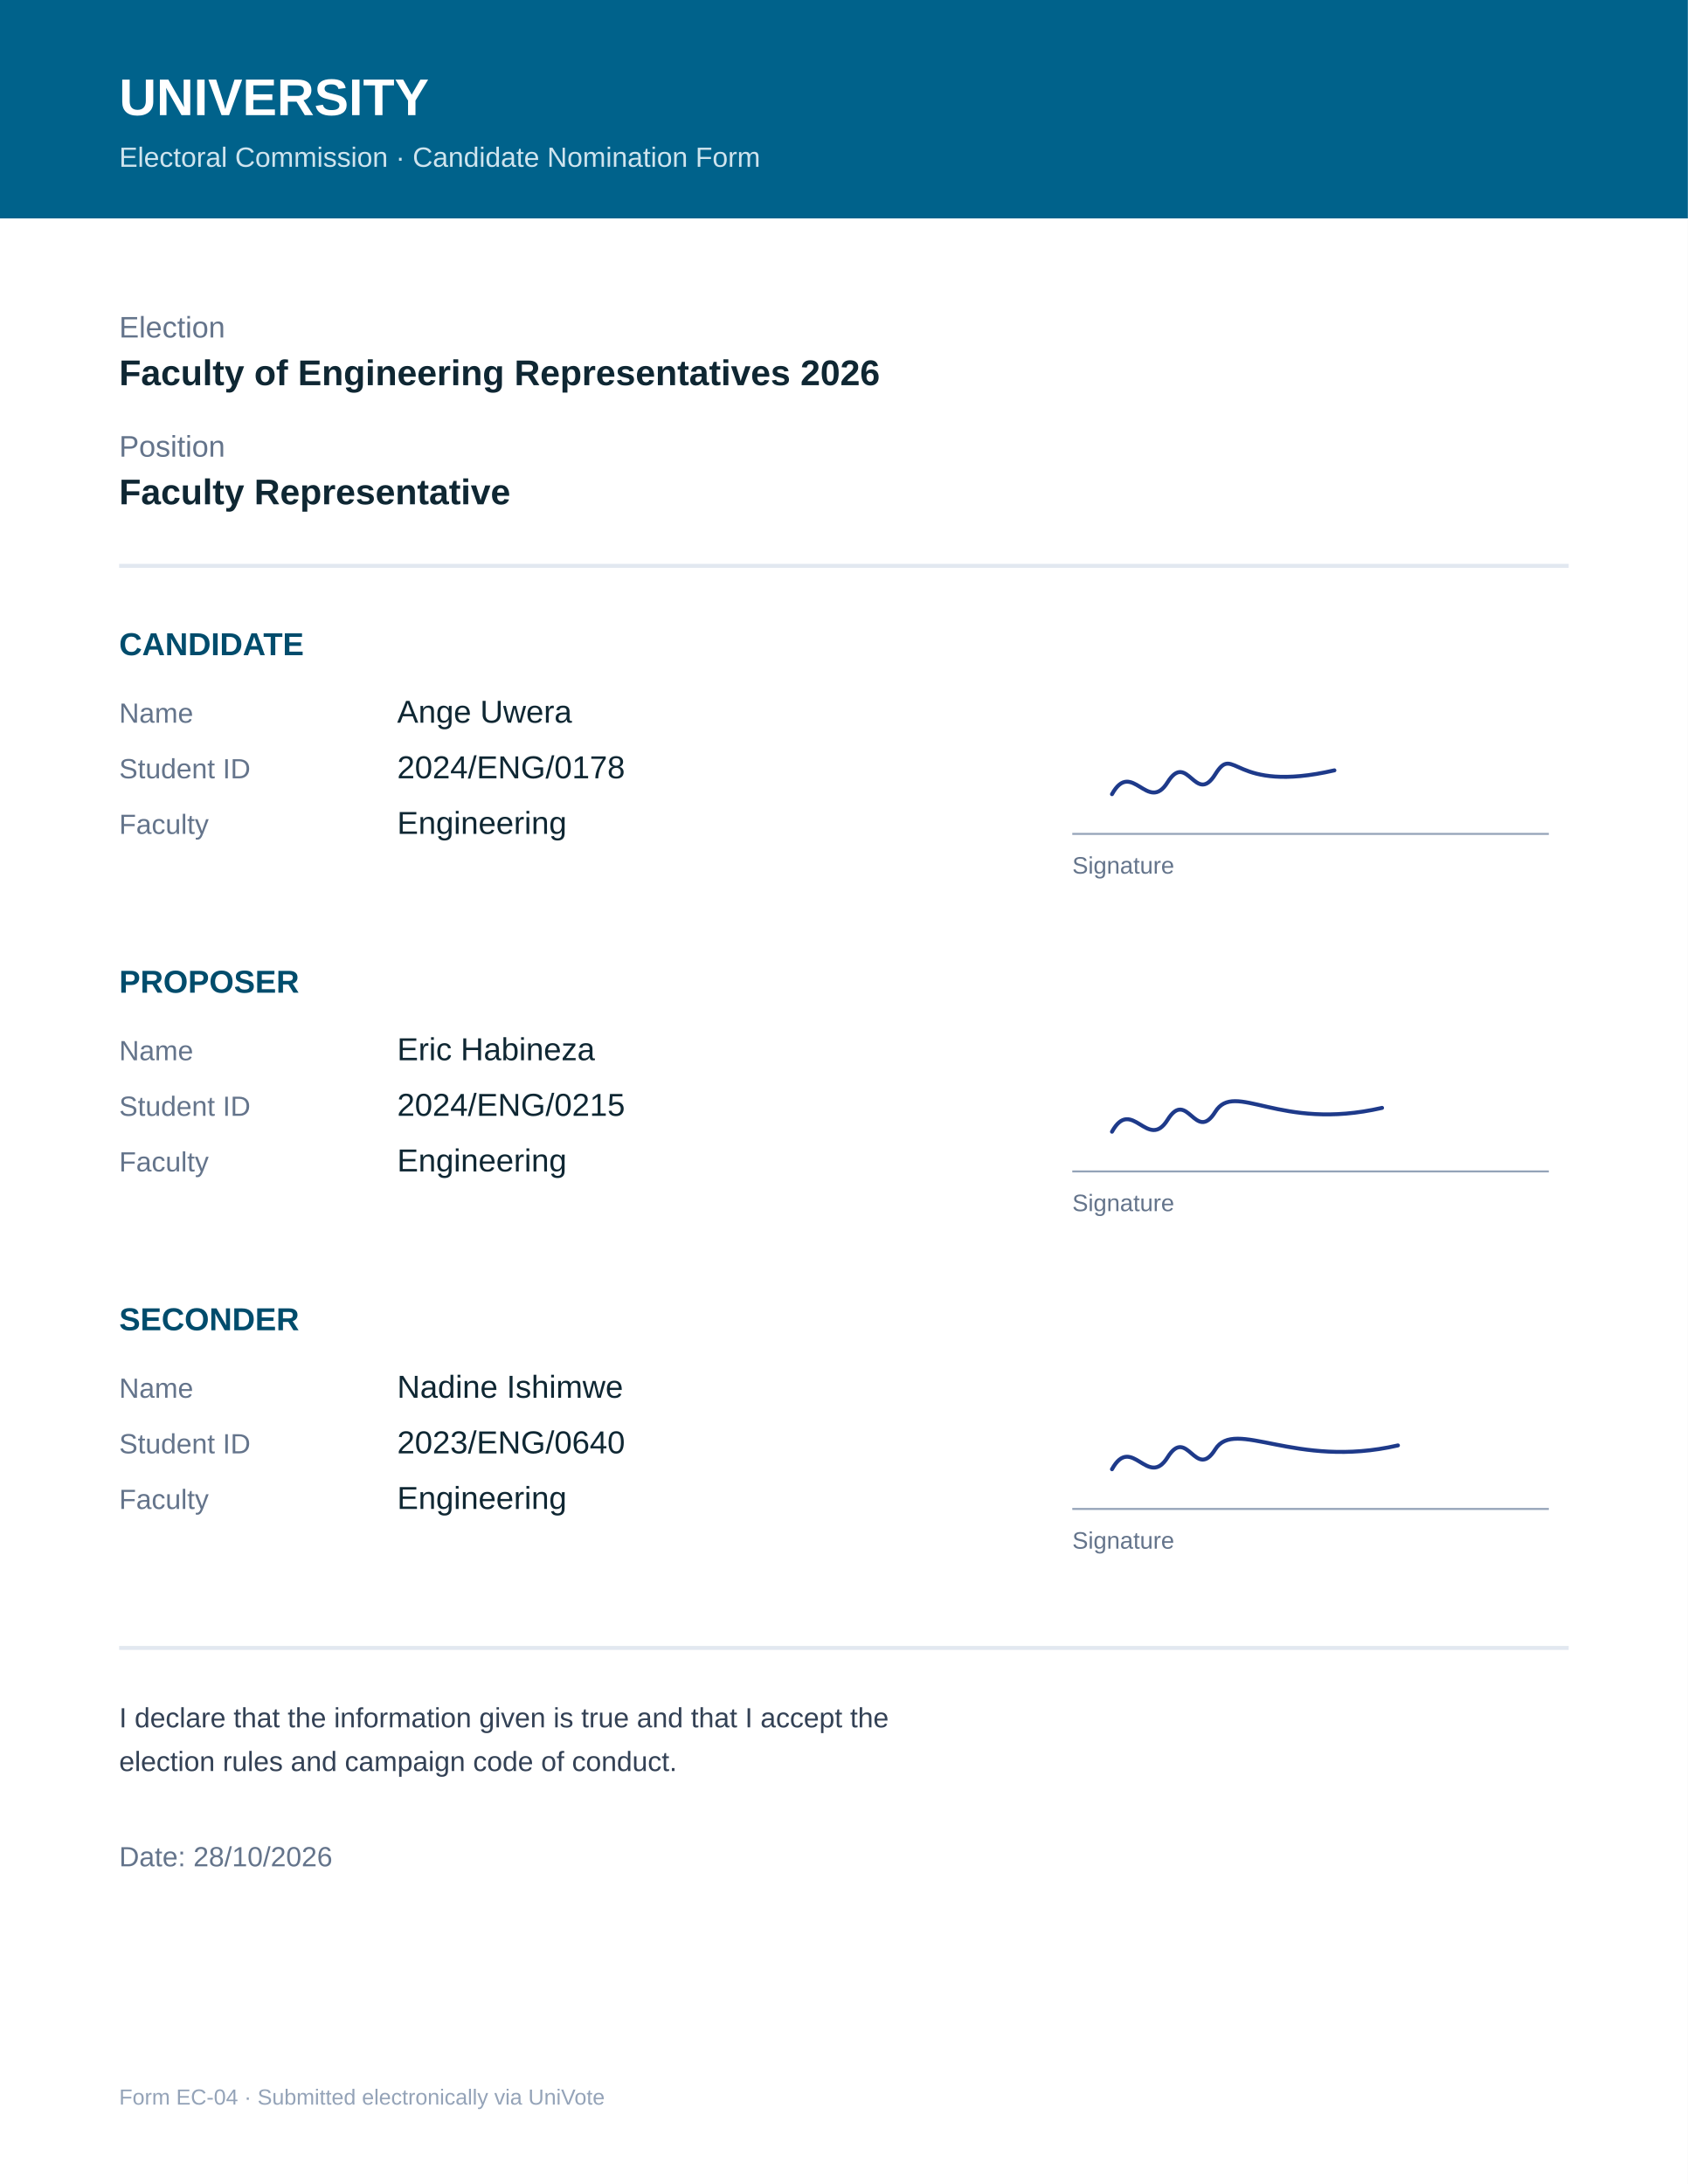
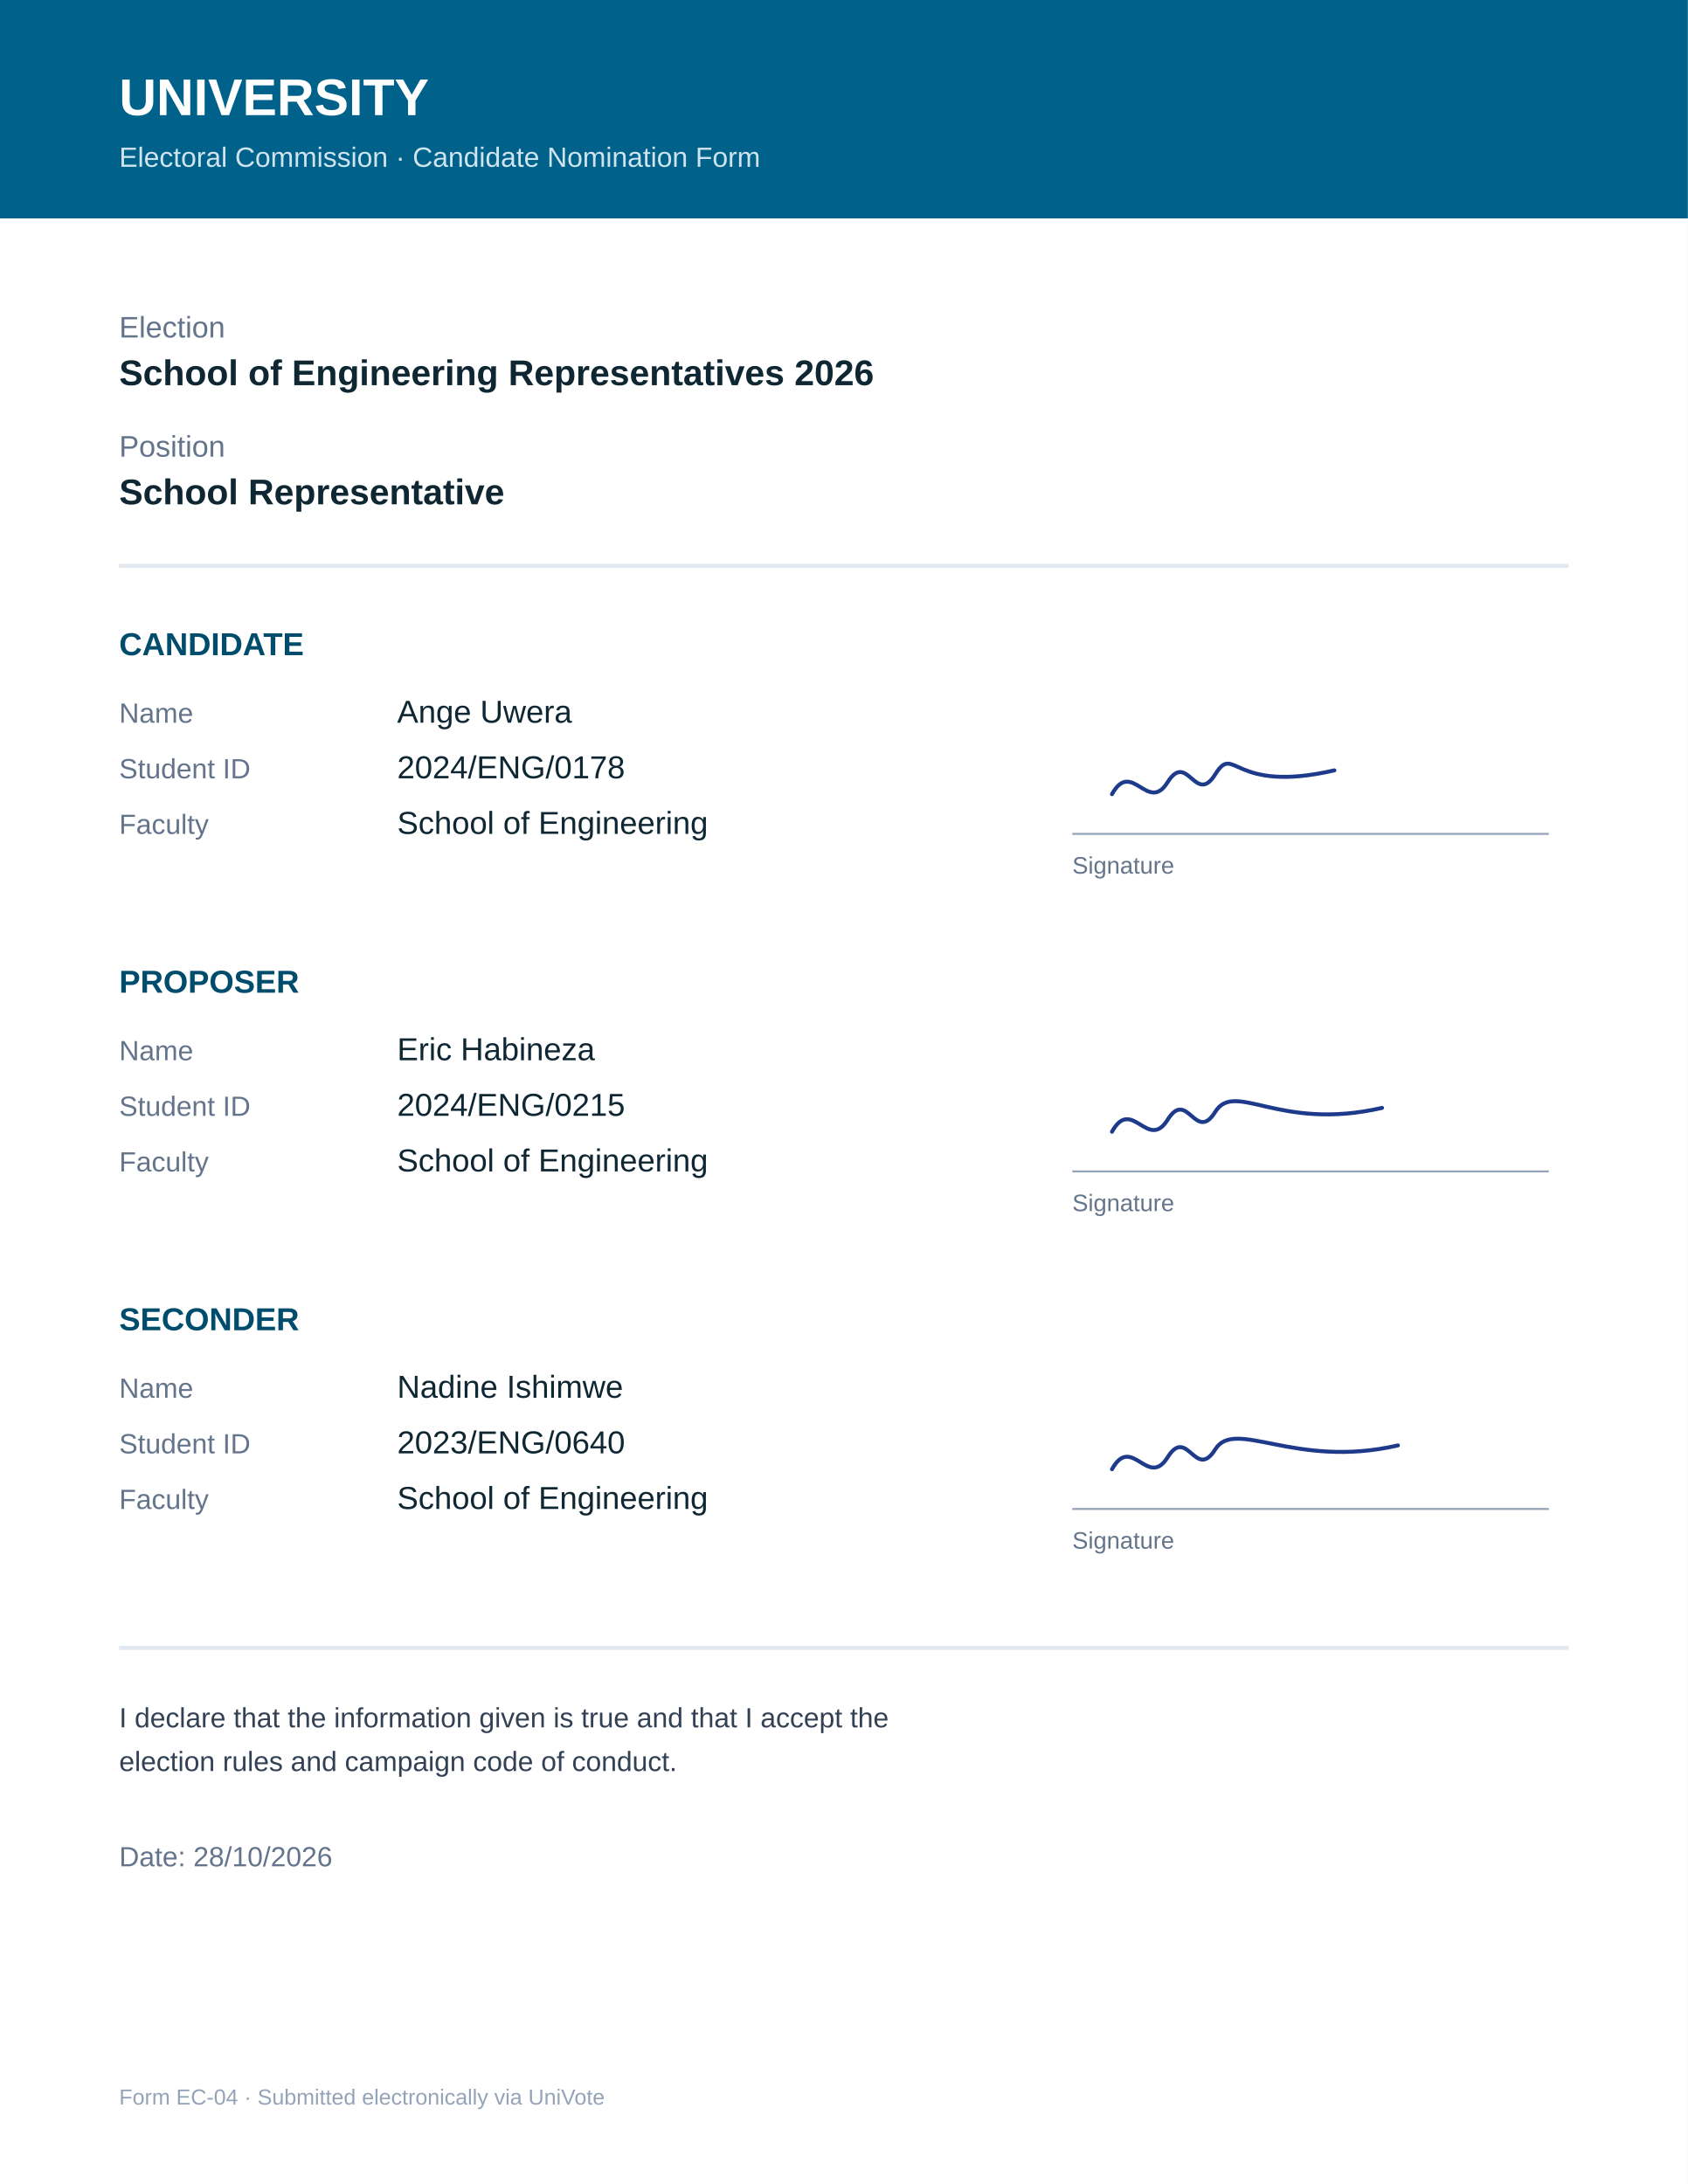
<svg xmlns="http://www.w3.org/2000/svg" viewBox="0 0 850 1100" width="850" height="1100">
  <rect width="850" height="1100" fill="#ffffff" />
  <rect width="850" height="110" fill="#00628b" />
  <text x="60" y="58" font-family="Arial, Helvetica, sans-serif" font-size="26" font-weight="700" fill="#ffffff">UNIVERSITY</text>
  <text x="60" y="84" font-family="Arial, Helvetica, sans-serif" font-size="14" fill="#cfe4ee">Electoral Commission · Candidate Nomination Form</text>
  <text x="60" y="170" font-family="Arial, Helvetica, sans-serif" font-size="15" fill="#64748b">Election</text>
-   <text x="60" y="194" font-family="Arial, Helvetica, sans-serif" font-size="18" font-weight="700" fill="#0f2733">Faculty of Engineering Representatives 2026</text>
+   <text x="60" y="194" font-family="Arial, Helvetica, sans-serif" font-size="18" font-weight="700" fill="#0f2733">School of Engineering Representatives 2026</text>
  <text x="60" y="230" font-family="Arial, Helvetica, sans-serif" font-size="15" fill="#64748b">Position</text>
-   <text x="60" y="254" font-family="Arial, Helvetica, sans-serif" font-size="18" font-weight="700" fill="#0f2733">Faculty Representative</text>
+   <text x="60" y="254" font-family="Arial, Helvetica, sans-serif" font-size="18" font-weight="700" fill="#0f2733">School Representative</text>
  <line x1="60" y1="285" x2="790" y2="285" stroke="#e2e8f0" stroke-width="2" />
  <text x="60" y="330" font-family="Arial, Helvetica, sans-serif" font-size="16" font-weight="700" fill="#004c6c">CANDIDATE</text>
  <text x="60" y="364" font-family="Arial, Helvetica, sans-serif" font-size="14" fill="#64748b">Name</text>
  <text x="200" y="364" font-family="Arial, Helvetica, sans-serif" font-size="16" fill="#0f2733">Ange Uwera</text>
  <text x="60" y="392" font-family="Arial, Helvetica, sans-serif" font-size="14" fill="#64748b">Student ID</text>
  <text x="200" y="392" font-family="Arial, Helvetica, sans-serif" font-size="16" fill="#0f2733">2024/ENG/0178</text>
  <text x="60" y="420" font-family="Arial, Helvetica, sans-serif" font-size="14" fill="#64748b">Faculty</text>
-   <text x="200" y="420" font-family="Arial, Helvetica, sans-serif" font-size="16" fill="#0f2733">Engineering</text>
+   <text x="200" y="420" font-family="Arial, Helvetica, sans-serif" font-size="16" fill="#0f2733">School of Engineering</text>
  <path d="M560 400c10-18 18 10 28-6s14 12 24-4 8 10 60 -2" fill="none" stroke="#1e3a8a" stroke-width="2" stroke-linecap="round" />
  <line x1="540" y1="420" x2="780" y2="420" stroke="#94a3b8" />
  <text x="540" y="440" font-family="Arial, Helvetica, sans-serif" font-size="12" fill="#64748b">Signature</text>
  <text x="60" y="500" font-family="Arial, Helvetica, sans-serif" font-size="16" font-weight="700" fill="#004c6c">PROPOSER</text>
  <text x="60" y="534" font-family="Arial, Helvetica, sans-serif" font-size="14" fill="#64748b">Name</text>
  <text x="200" y="534" font-family="Arial, Helvetica, sans-serif" font-size="16" fill="#0f2733">Eric Habineza</text>
  <text x="60" y="562" font-family="Arial, Helvetica, sans-serif" font-size="14" fill="#64748b">Student ID</text>
  <text x="200" y="562" font-family="Arial, Helvetica, sans-serif" font-size="16" fill="#0f2733">2024/ENG/0215</text>
  <text x="60" y="590" font-family="Arial, Helvetica, sans-serif" font-size="14" fill="#64748b">Faculty</text>
-   <text x="200" y="590" font-family="Arial, Helvetica, sans-serif" font-size="16" fill="#0f2733">Engineering</text>
+   <text x="200" y="590" font-family="Arial, Helvetica, sans-serif" font-size="16" fill="#0f2733">School of Engineering</text>
  <path d="M560 570c10-18 18 10 28-6s14 12 24-4 32 10 84 -2" fill="none" stroke="#1e3a8a" stroke-width="2" stroke-linecap="round" />
  <line x1="540" y1="590" x2="780" y2="590" stroke="#94a3b8" />
  <text x="540" y="610" font-family="Arial, Helvetica, sans-serif" font-size="12" fill="#64748b">Signature</text>
  <text x="60" y="670" font-family="Arial, Helvetica, sans-serif" font-size="16" font-weight="700" fill="#004c6c">SECONDER</text>
  <text x="60" y="704" font-family="Arial, Helvetica, sans-serif" font-size="14" fill="#64748b">Name</text>
  <text x="200" y="704" font-family="Arial, Helvetica, sans-serif" font-size="16" fill="#0f2733">Nadine Ishimwe</text>
  <text x="60" y="732" font-family="Arial, Helvetica, sans-serif" font-size="14" fill="#64748b">Student ID</text>
  <text x="200" y="732" font-family="Arial, Helvetica, sans-serif" font-size="16" fill="#0f2733">2023/ENG/0640</text>
  <text x="60" y="760" font-family="Arial, Helvetica, sans-serif" font-size="14" fill="#64748b">Faculty</text>
-   <text x="200" y="760" font-family="Arial, Helvetica, sans-serif" font-size="16" fill="#0f2733">Engineering</text>
+   <text x="200" y="760" font-family="Arial, Helvetica, sans-serif" font-size="16" fill="#0f2733">School of Engineering</text>
  <path d="M560 740c10-18 18 10 28-6s14 12 24-4 40 10 92 -2" fill="none" stroke="#1e3a8a" stroke-width="2" stroke-linecap="round" />
  <line x1="540" y1="760" x2="780" y2="760" stroke="#94a3b8" />
  <text x="540" y="780" font-family="Arial, Helvetica, sans-serif" font-size="12" fill="#64748b">Signature</text>
  <line x1="60" y1="830" x2="790" y2="830" stroke="#e2e8f0" stroke-width="2" />
  <text x="60" y="870" font-family="Arial, Helvetica, sans-serif" font-size="14" fill="#334155">I declare that the information given is true and that I accept the</text>
  <text x="60" y="892" font-family="Arial, Helvetica, sans-serif" font-size="14" fill="#334155">election rules and campaign code of conduct.</text>
  <text x="60" y="940" font-family="Arial, Helvetica, sans-serif" font-size="14" fill="#64748b">Date: 28/10/2026</text>
  <text x="60" y="1060" font-family="Arial, Helvetica, sans-serif" font-size="11" fill="#94a3b8">Form EC-04 · Submitted electronically via UniVote</text>
</svg>
